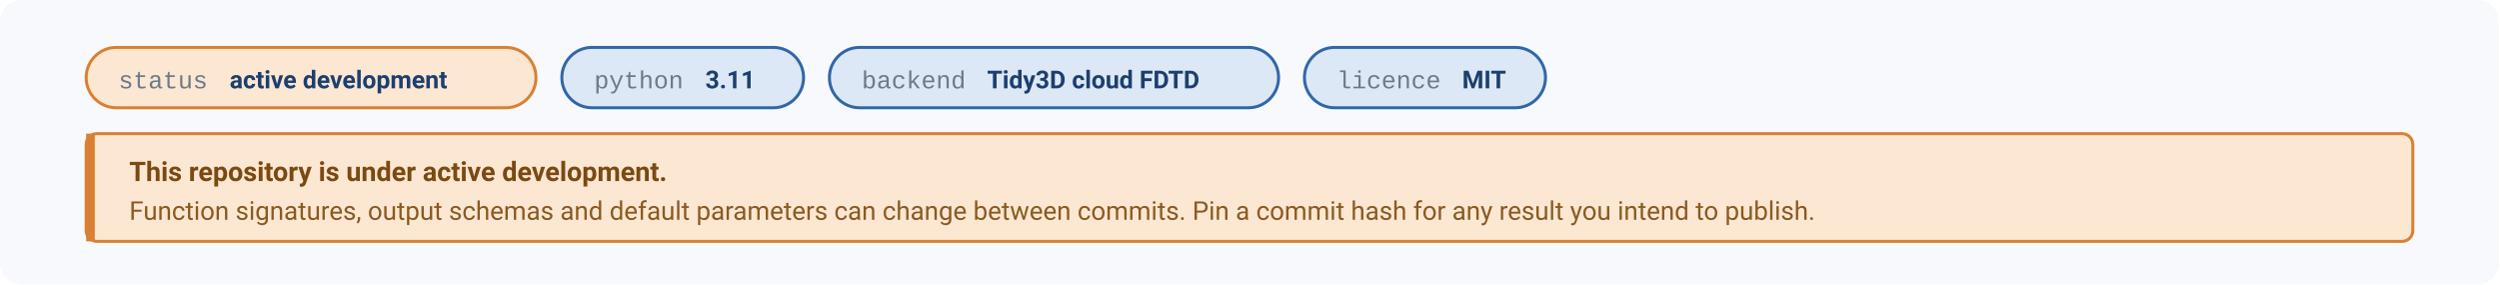
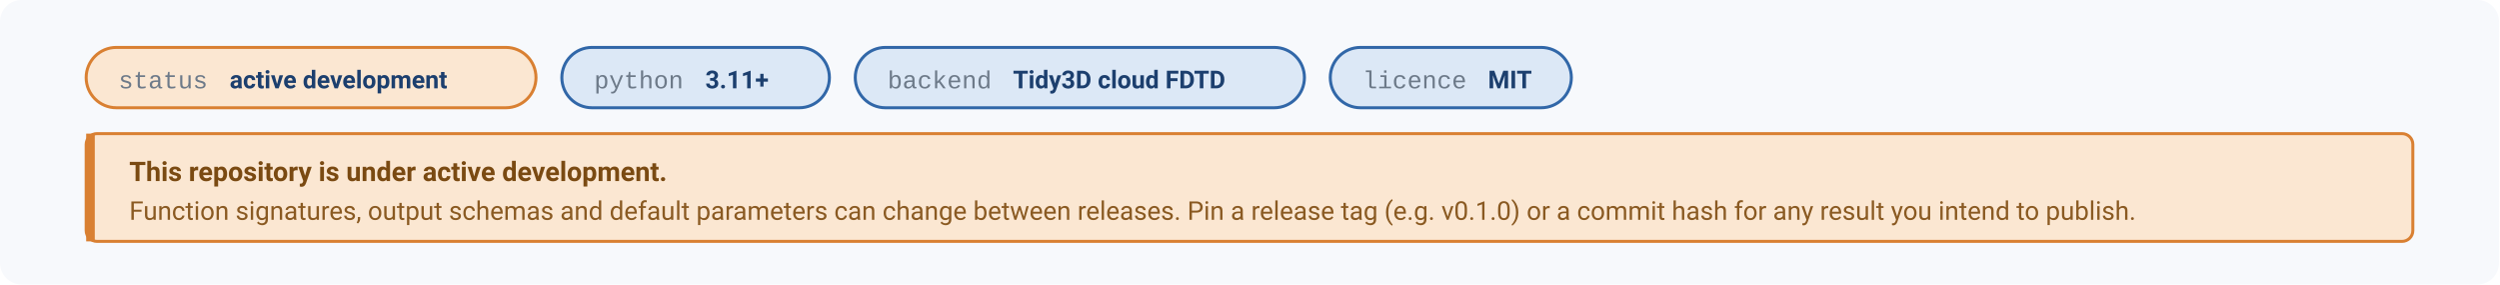
<svg xmlns="http://www.w3.org/2000/svg" viewBox="0 0 1160 132" width="1160" height="132" role="img">
  <rect width="1160" height="132" rx="10" fill="#f7f9fc" />
  <defs>
    <marker id="a" viewBox="0 0 10 10" refX="9" refY="5" markerWidth="7" markerHeight="7" orient="auto-start-reverse">
      <path d="M0 0 L10 5 L0 10 z" fill="#1c3f6e" />
    </marker>
    <marker id="ag" viewBox="0 0 10 10" refX="9" refY="5" markerWidth="7" markerHeight="7" orient="auto-start-reverse">
      <path d="M0 0 L10 5 L0 10 z" fill="#6d7a89" />
    </marker>
    <marker id="ao" viewBox="0 0 10 10" refX="9" refY="5" markerWidth="7" markerHeight="7" orient="auto-start-reverse">
      <path d="M0 0 L10 5 L0 10 z" fill="#d98032" />
    </marker>
  </defs>
  <rect x="40" y="22" width="208.8" height="28" rx="14" fill="#fbe7d2" stroke="#d98032" stroke-width="1.4" />
  <text x="55" y="41" font-family="'SFMono-Regular',Consolas,'Liberation Mono',monospace" font-size="11.5" font-weight="400" font-style="normal" fill="#6d7a89" text-anchor="start">status</text>
  <text x="106.6" y="41" font-family="'Segoe UI',Roboto,Helvetica,Arial,sans-serif" font-size="11.5" font-weight="600" font-style="normal" fill="#1c3f6e" text-anchor="start">active development</text>
-   <rect x="260.8" y="22" width="112.2" height="28" rx="14" fill="#dce8f6" stroke="#3167a8" stroke-width="1.4" />
+   <rect x="260.8" y="22" width="124.2" height="28" rx="14" fill="#dce8f6" stroke="#3167a8" stroke-width="1.4" />
  <text x="275.8" y="41" font-family="'SFMono-Regular',Consolas,'Liberation Mono',monospace" font-size="11.5" font-weight="400" font-style="normal" fill="#6d7a89" text-anchor="start">python</text>
-   <text x="327.4" y="41" font-family="'Segoe UI',Roboto,Helvetica,Arial,sans-serif" font-size="11.5" font-weight="600" font-style="normal" fill="#1c3f6e" text-anchor="start">3.11</text>
-   <rect x="385.0" y="22" width="208.5" height="28" rx="14" fill="#dce8f6" stroke="#3167a8" stroke-width="1.4" />
-   <text x="400.0" y="41" font-family="'SFMono-Regular',Consolas,'Liberation Mono',monospace" font-size="11.5" font-weight="400" font-style="normal" fill="#6d7a89" text-anchor="start">backend</text>
-   <text x="458.2" y="41" font-family="'Segoe UI',Roboto,Helvetica,Arial,sans-serif" font-size="11.5" font-weight="600" font-style="normal" fill="#1c3f6e" text-anchor="start">Tidy3D cloud FDTD</text>
-   <rect x="605.5" y="22" width="111.9" height="28" rx="14" fill="#dce8f6" stroke="#3167a8" stroke-width="1.4" />
-   <text x="620.5" y="41" font-family="'SFMono-Regular',Consolas,'Liberation Mono',monospace" font-size="11.5" font-weight="400" font-style="normal" fill="#6d7a89" text-anchor="start">licence</text>
-   <text x="678.7" y="41" font-family="'Segoe UI',Roboto,Helvetica,Arial,sans-serif" font-size="11.5" font-weight="600" font-style="normal" fill="#1c3f6e" text-anchor="start">MIT</text>
+   <text x="327.4" y="41" font-family="'Segoe UI',Roboto,Helvetica,Arial,sans-serif" font-size="11.5" font-weight="600" font-style="normal" fill="#1c3f6e" text-anchor="start">3.11+</text>
+   <rect x="397.0" y="22" width="208.5" height="28" rx="14" fill="#dce8f6" stroke="#3167a8" stroke-width="1.4" />
+   <text x="412.0" y="41" font-family="'SFMono-Regular',Consolas,'Liberation Mono',monospace" font-size="11.5" font-weight="400" font-style="normal" fill="#6d7a89" text-anchor="start">backend</text>
+   <text x="470.2" y="41" font-family="'Segoe UI',Roboto,Helvetica,Arial,sans-serif" font-size="11.5" font-weight="600" font-style="normal" fill="#1c3f6e" text-anchor="start">Tidy3D cloud FDTD</text>
+   <rect x="617.5" y="22" width="111.9" height="28" rx="14" fill="#dce8f6" stroke="#3167a8" stroke-width="1.4" />
+   <text x="632.5" y="41" font-family="'SFMono-Regular',Consolas,'Liberation Mono',monospace" font-size="11.5" font-weight="400" font-style="normal" fill="#6d7a89" text-anchor="start">licence</text>
+   <text x="690.7" y="41" font-family="'Segoe UI',Roboto,Helvetica,Arial,sans-serif" font-size="11.5" font-weight="600" font-style="normal" fill="#1c3f6e" text-anchor="start">MIT</text>
  <rect x="40" y="62" width="1080" height="50" rx="5" fill="#fbe7d2" stroke="#d98032" stroke-width="1.4" />
  <rect x="40" y="62" width="4" height="50" fill="#d98032" />
  <text x="60" y="84" font-family="'Segoe UI',Roboto,Helvetica,Arial,sans-serif" font-size="12.5" font-weight="700" font-style="normal" fill="#7a4a12" text-anchor="start">This repository is under active development.</text>
-   <text x="60" y="102" font-family="'Segoe UI',Roboto,Helvetica,Arial,sans-serif" font-size="12" font-weight="400" font-style="normal" fill="#8a5a22" text-anchor="start">Function signatures, output schemas and default parameters can change between commits. Pin a commit hash for any result you intend to publish.</text>
+   <text x="60" y="102" font-family="'Segoe UI',Roboto,Helvetica,Arial,sans-serif" font-size="12" font-weight="400" font-style="normal" fill="#8a5a22" text-anchor="start">Function signatures, output schemas and default parameters can change between releases. Pin a release tag (e.g. v0.1.0) or a commit hash for any result you intend to publish.</text>
</svg>
